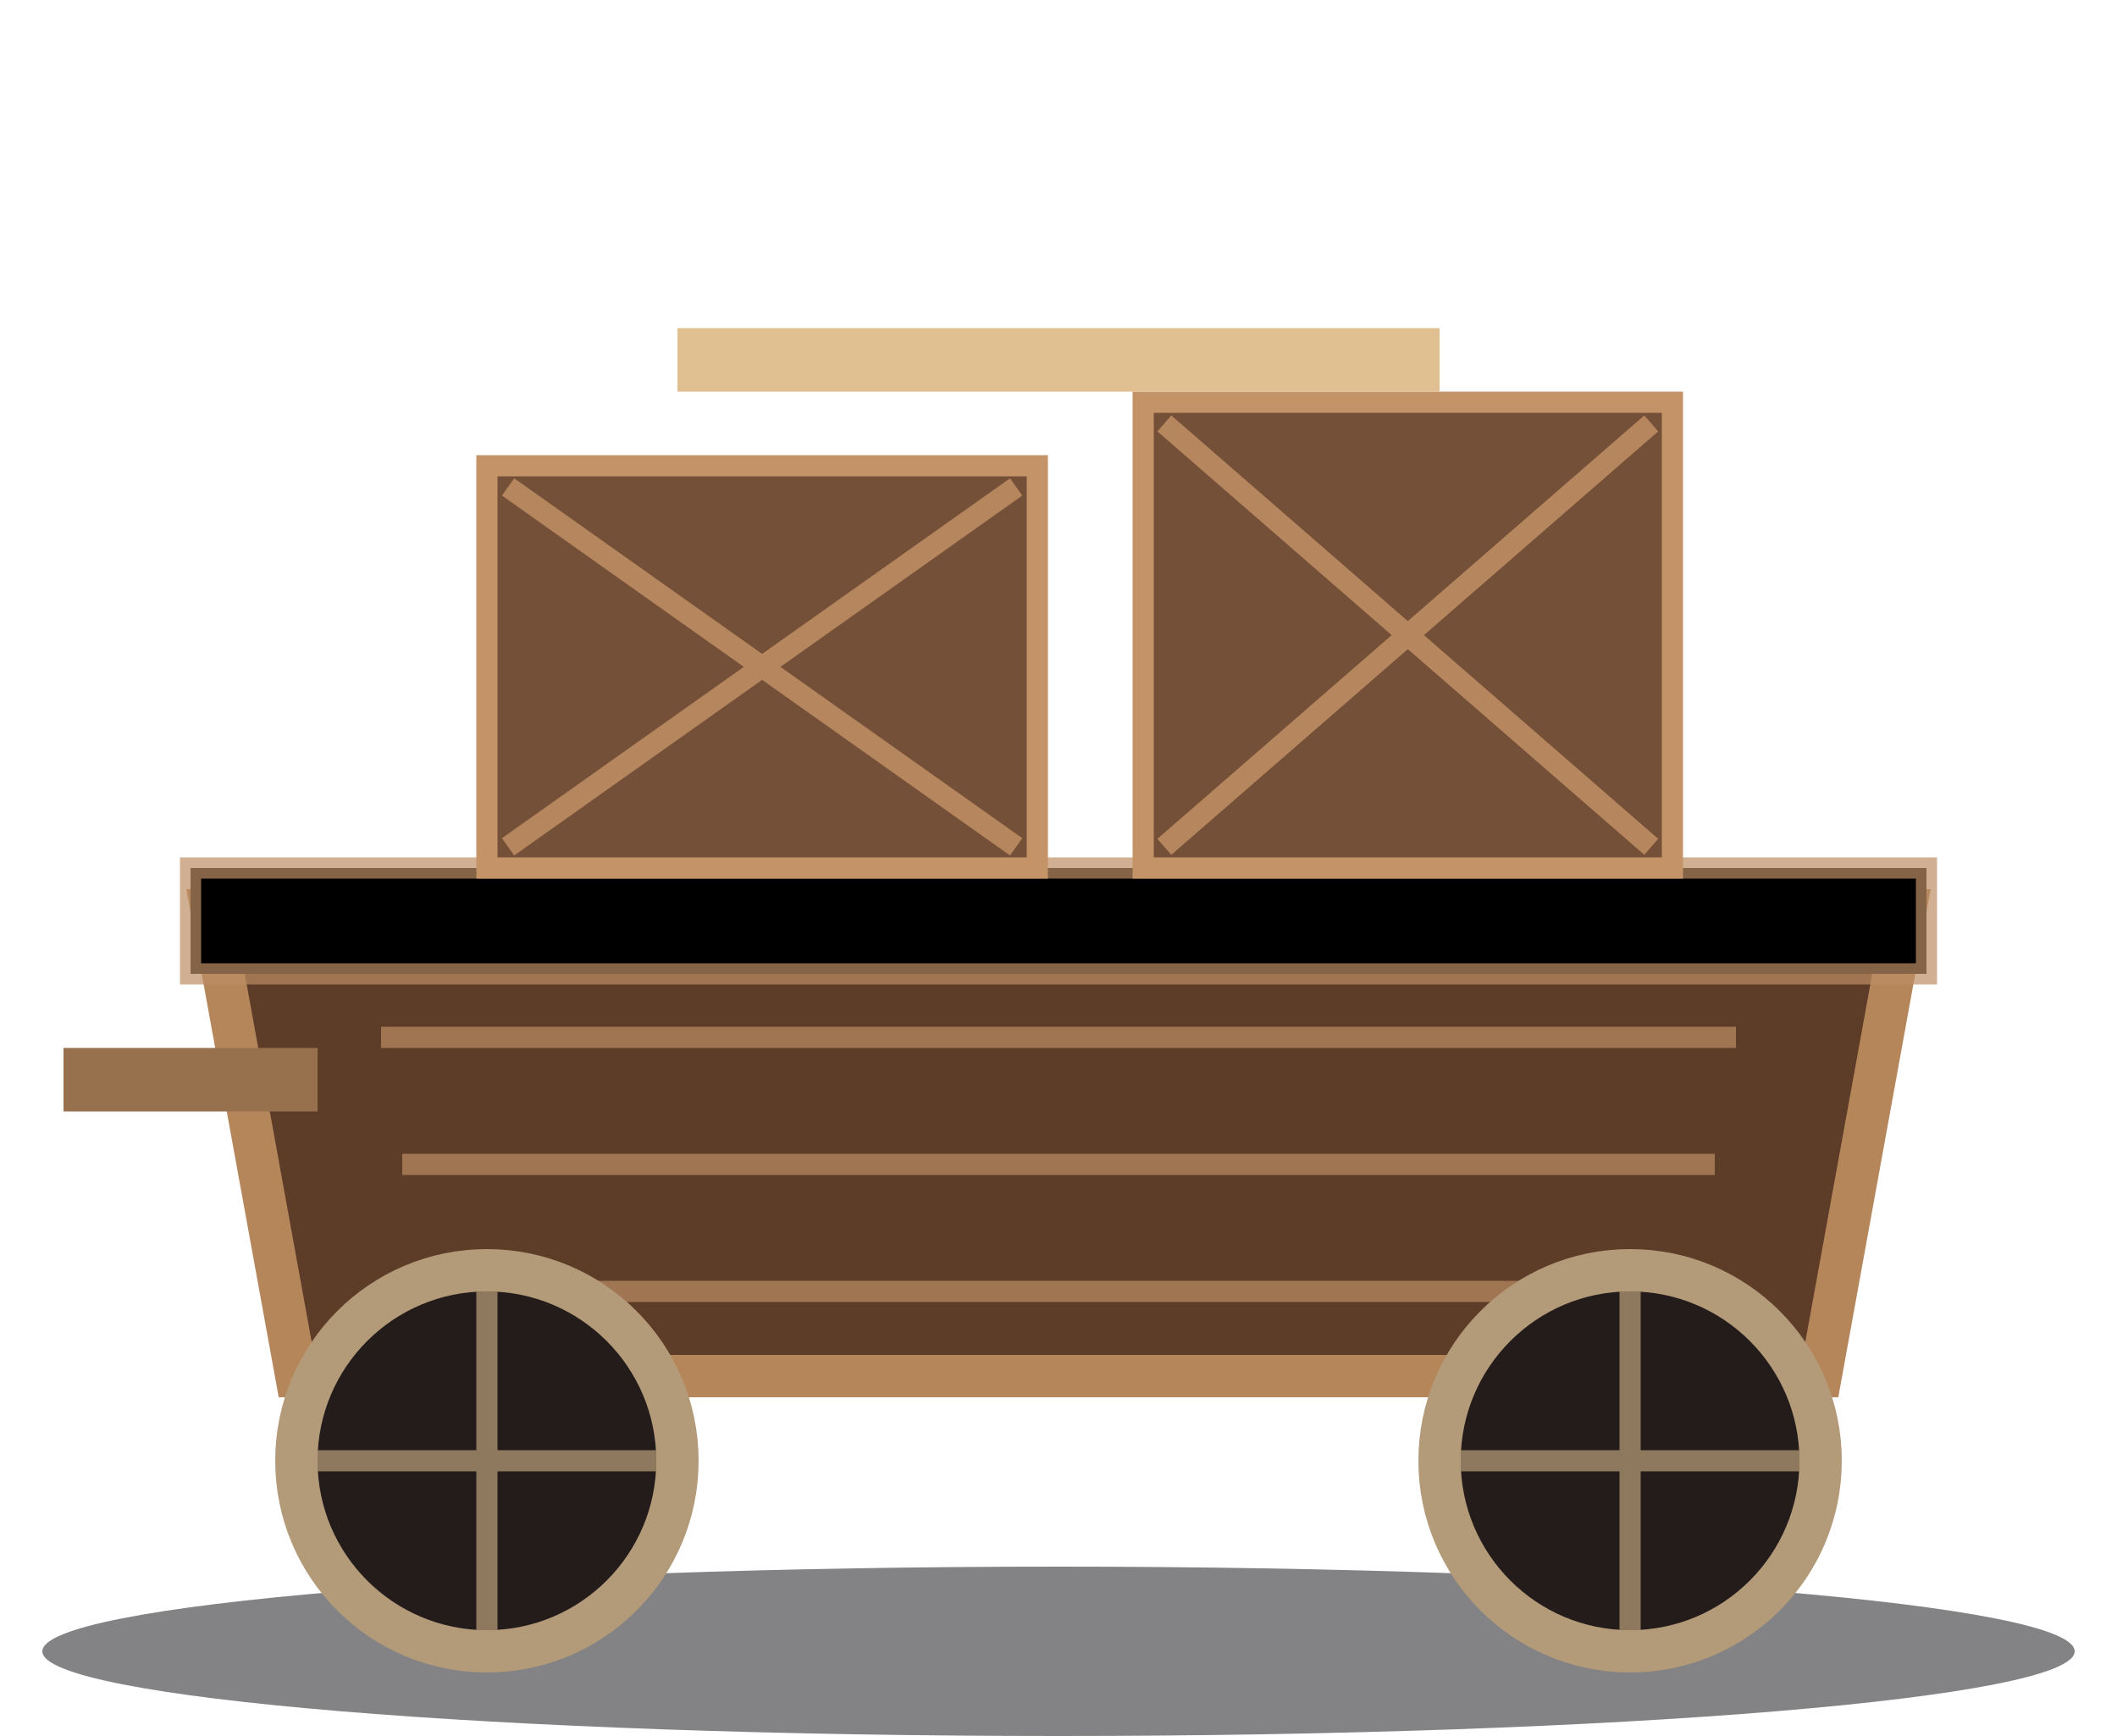
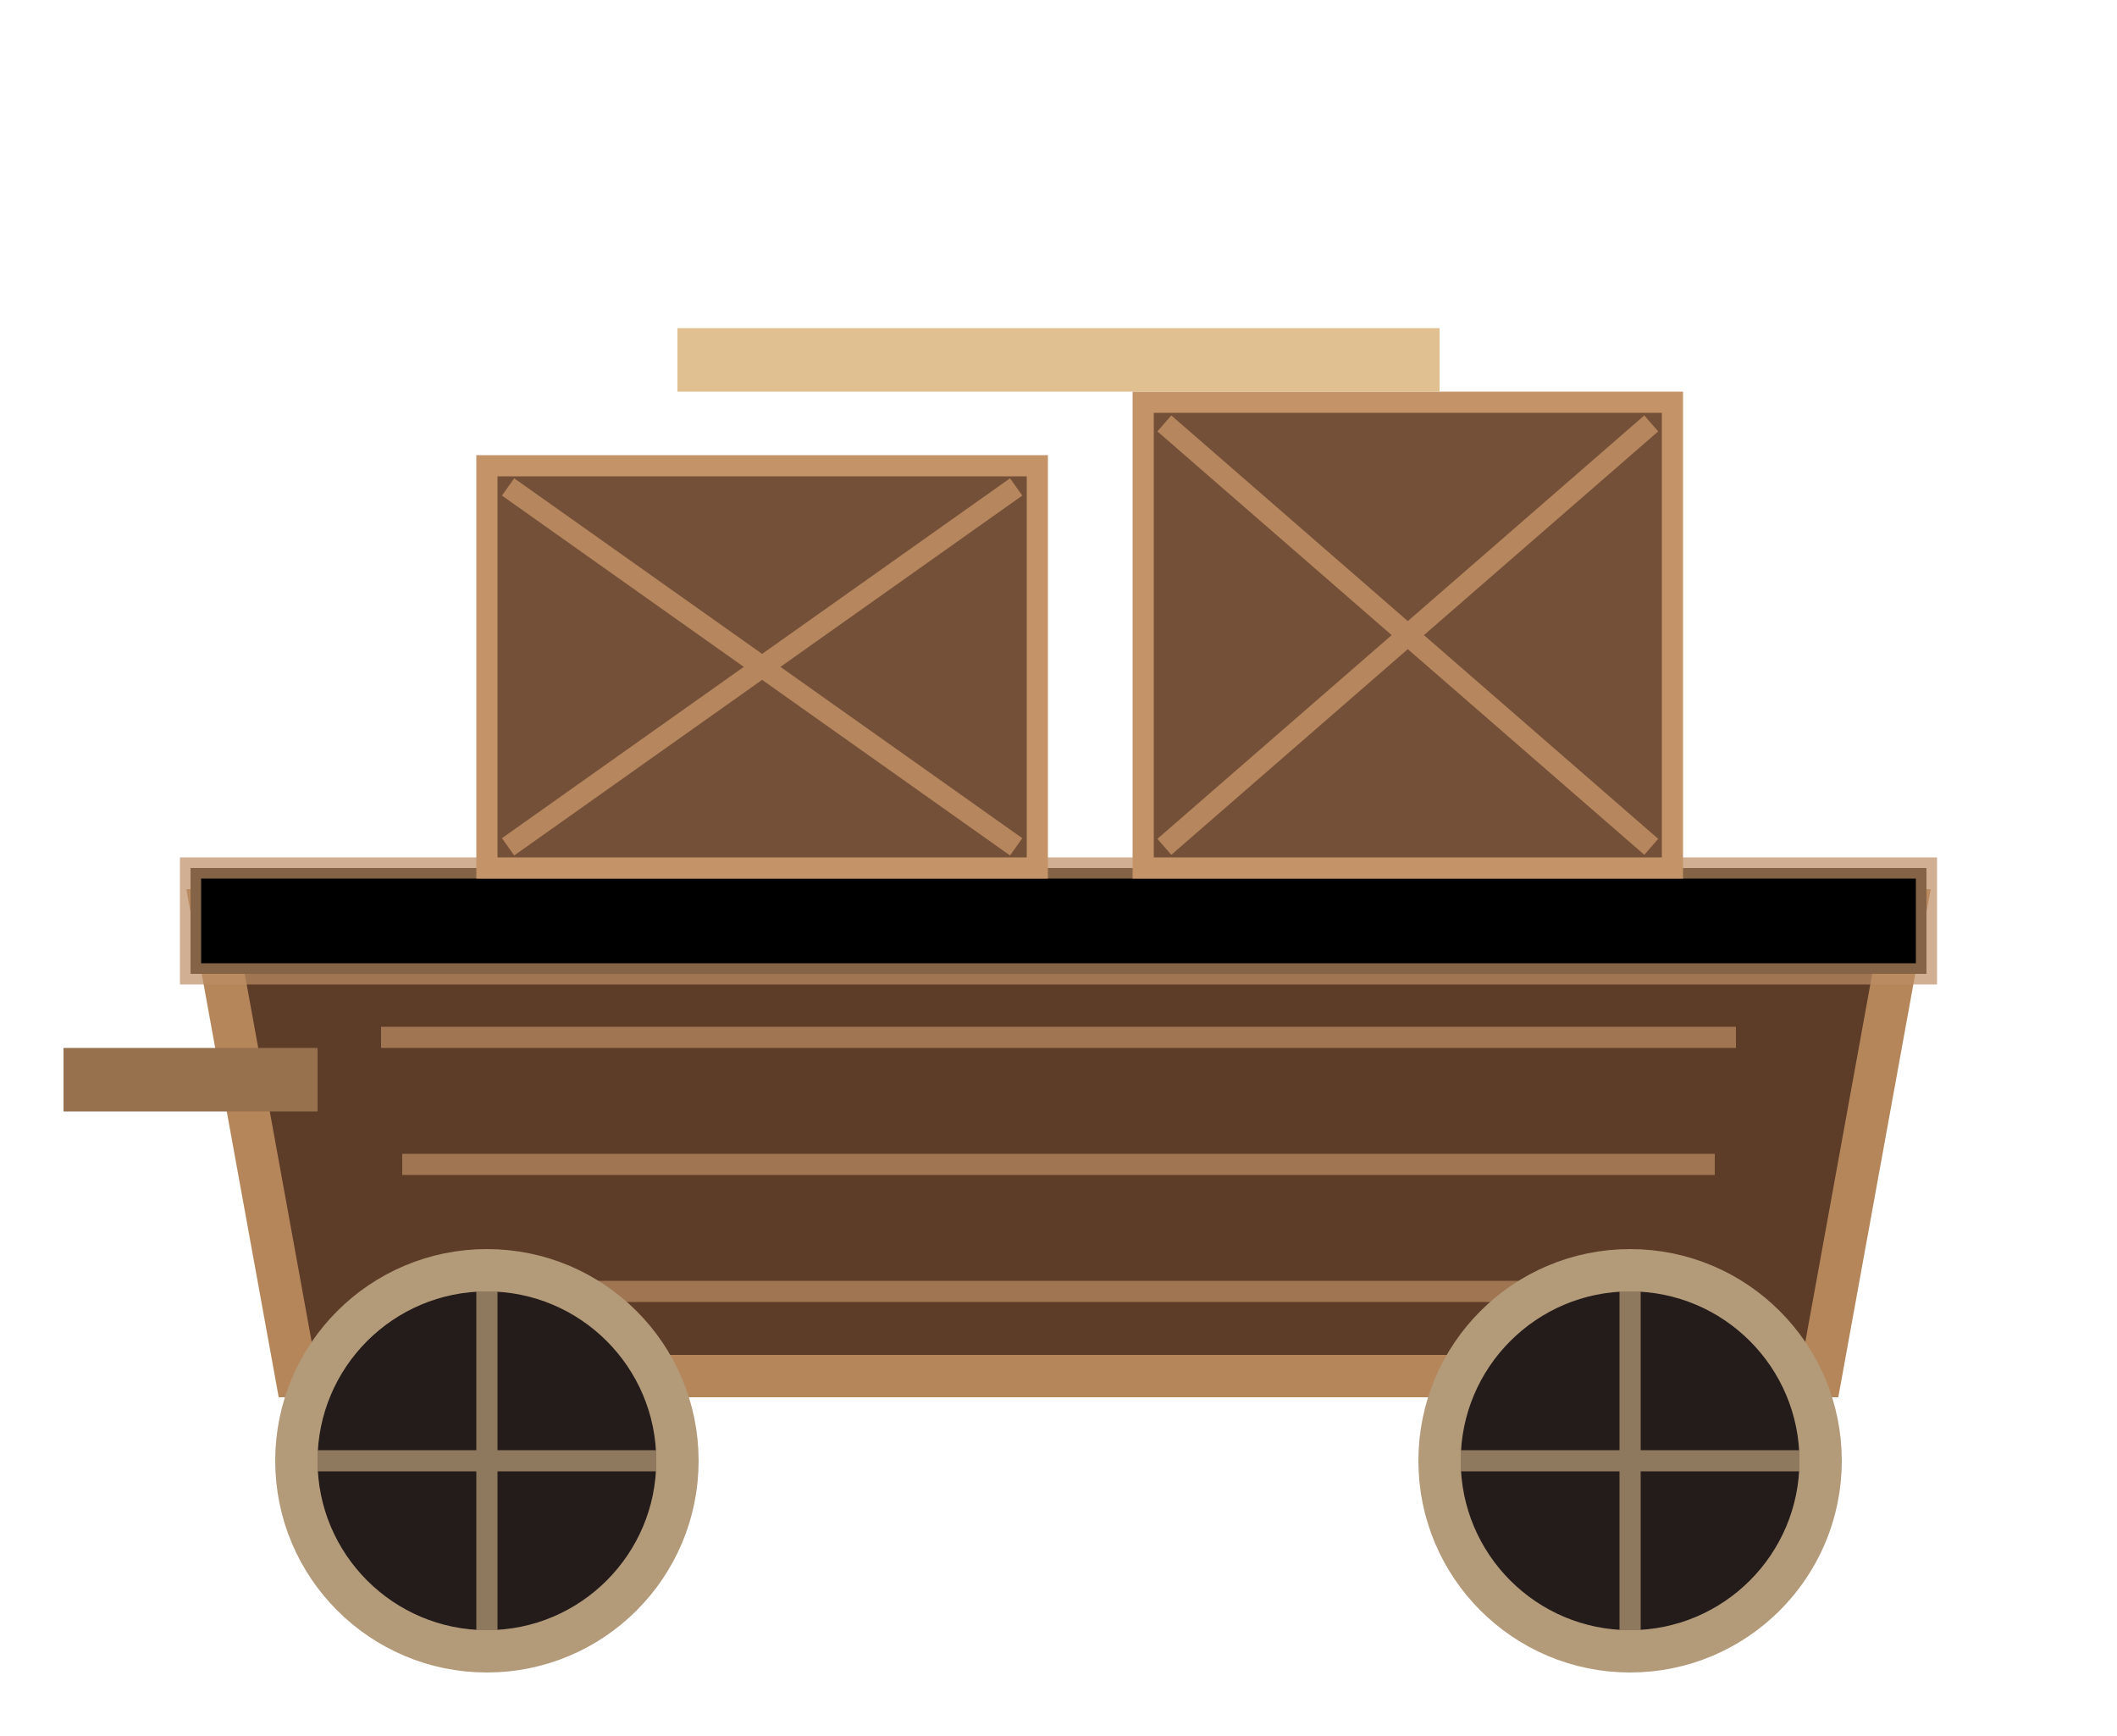
<svg xmlns="http://www.w3.org/2000/svg" width="100" height="82" viewBox="0 0 100 82">
-   <g id="shadow">
-     <ellipse cx="50" cy="78" rx="48" ry="4" fill="#080609" opacity=".5" />
-   </g>
  <g id="cart">
    <path d="M10 43h80l-4 22H14Z" fill="#5d3c28" stroke="#b6865b" stroke-width="2" />
    <path d="M9 41h82v5H9ZM18 49h64M19 55h62M20 61h60" stroke="#bd8e64" stroke-opacity=".7" />
    <path d="M3 51h12" stroke="#97704e" stroke-width="3" />
    <g fill="#241c1b" stroke="#b39a79" stroke-width="2">
      <circle cx="23" cy="69" r="9" />
      <circle cx="77" cy="69" r="9" />
    </g>
    <path d="M23 61v16m-8-8h16M77 61v16m-8-8h16" stroke="#8e785e" />
  </g>
  <g id="cargo">
    <path d="M23 22h26v19H23ZM54 19h25v22H54Z" fill="#755038" stroke="#c49368" />
    <path d="M24 23l24 17m0-17L24 40M55 20l23 20m0-20L55 40" stroke="#b6865e" />
    <path d="M32 17h36" stroke="#e0bf90" stroke-width="3" />
  </g>
</svg>
